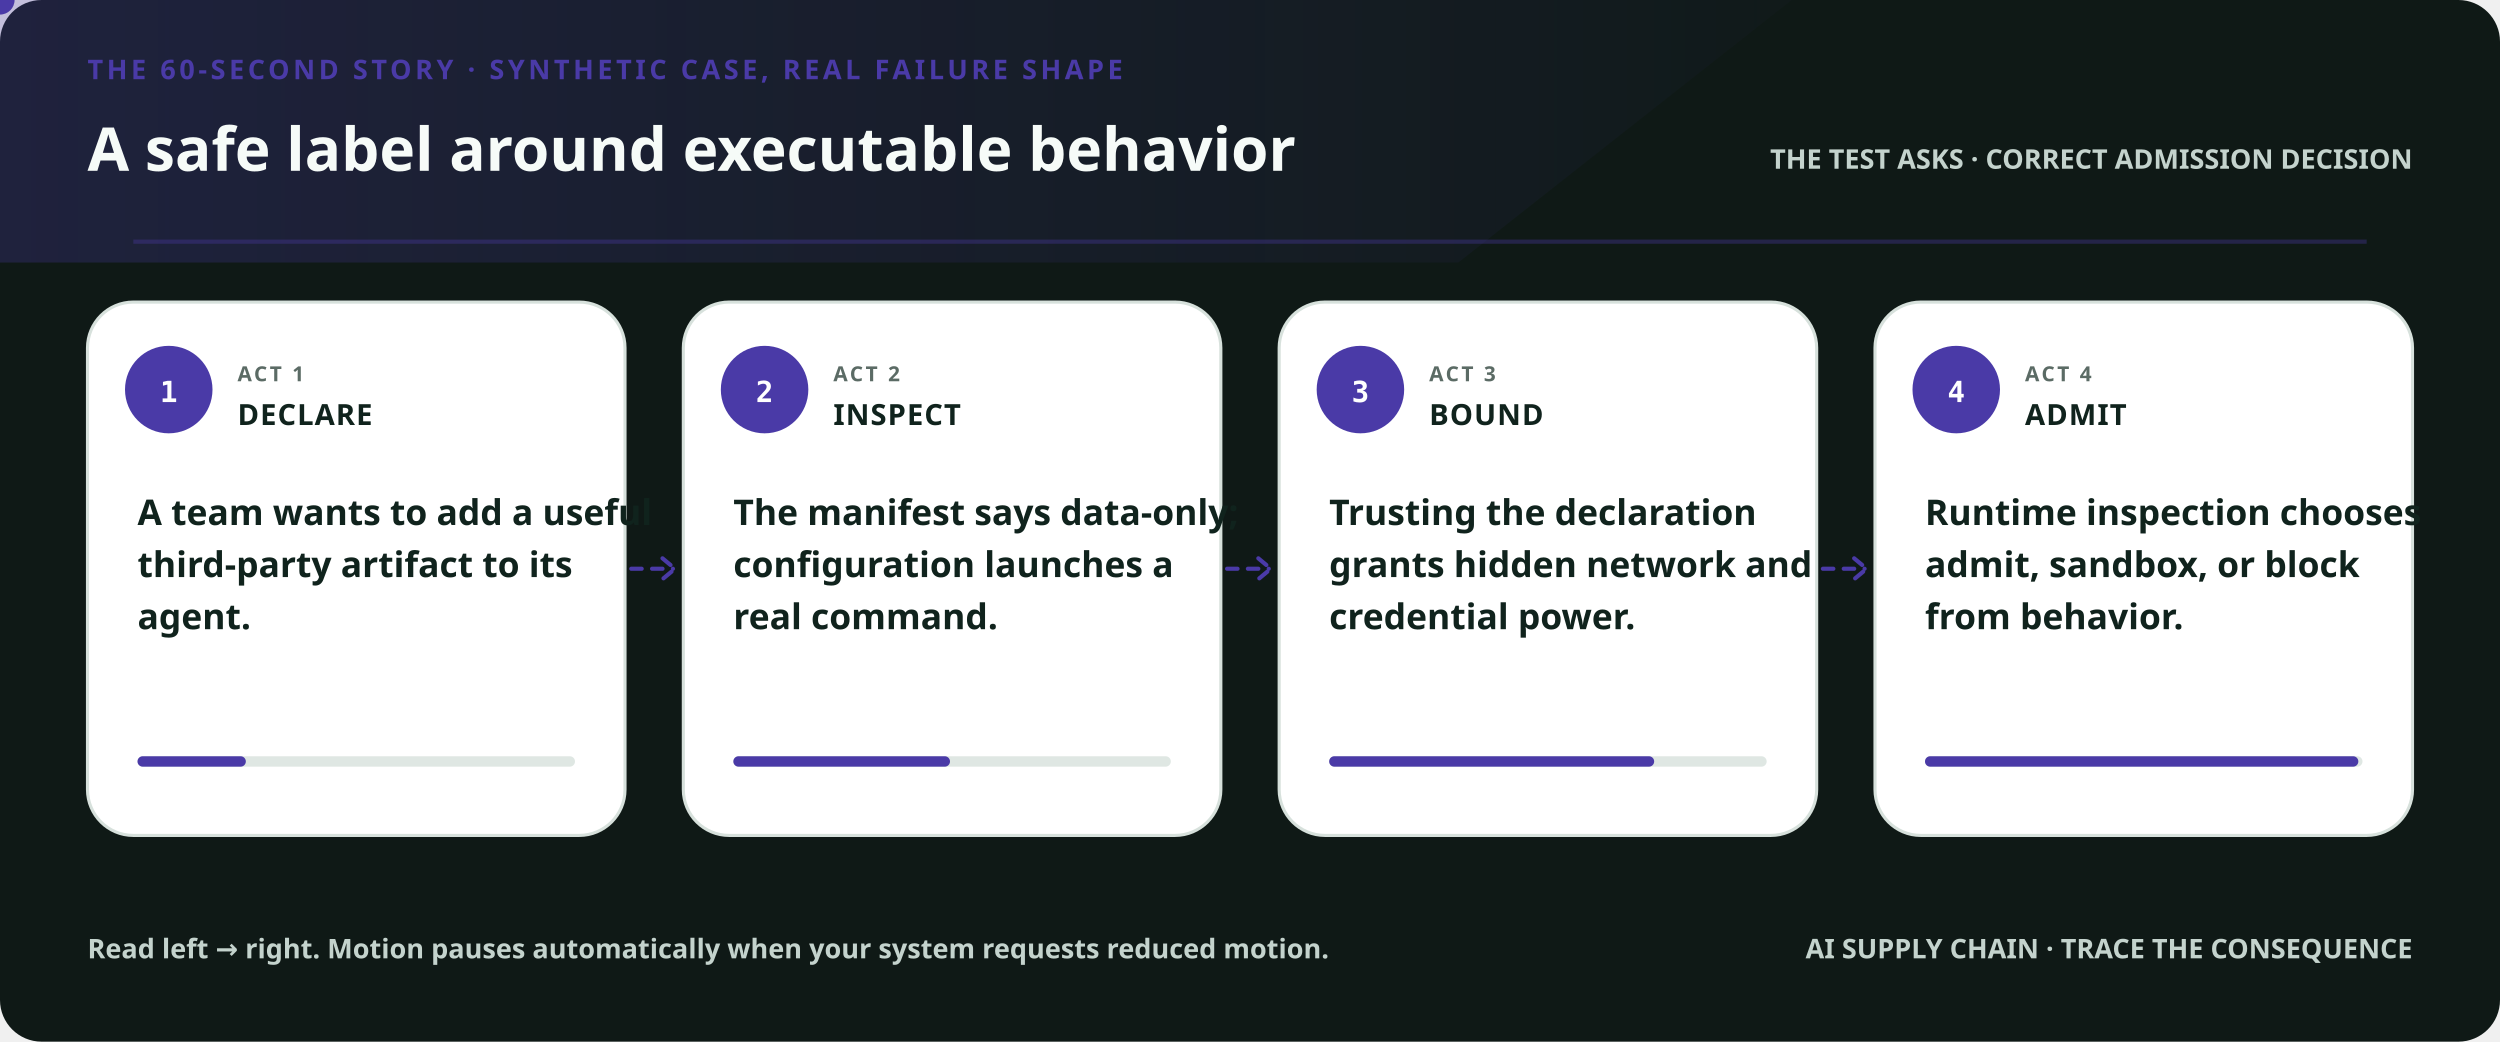
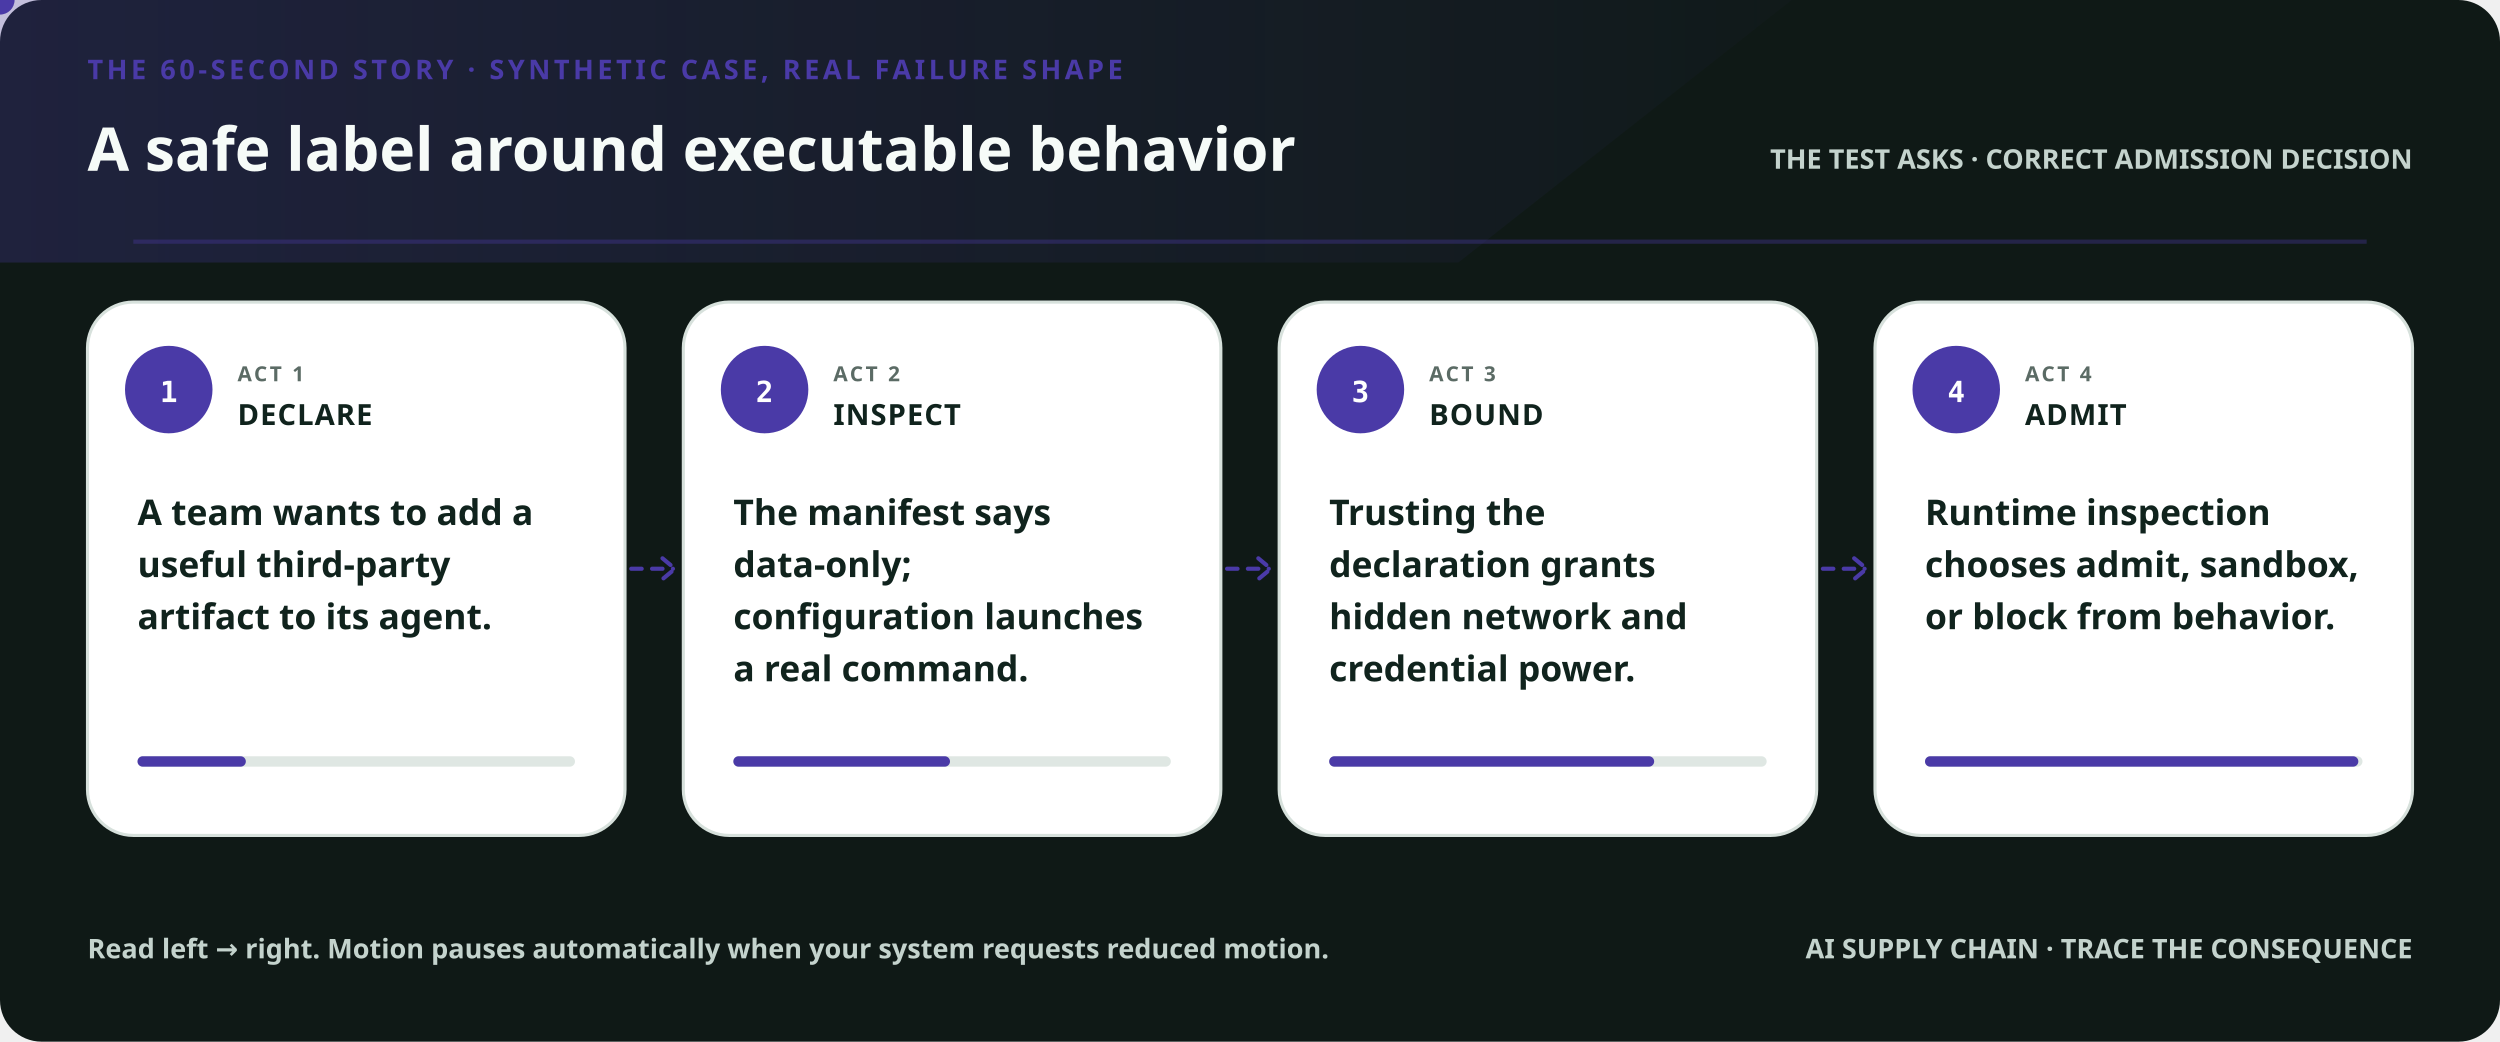
<svg xmlns="http://www.w3.org/2000/svg" viewBox="0 0 1200 500" width="1200" height="500" role="img" aria-labelledby="title desc">
  <style>
    :root { color-scheme:light dark; }
    .surface { fill:#0f1916; } .card { fill:#fff;stroke:#d7e1dc;stroke-width:1.5; }
    .ink { fill:#10231d; } .muted { fill:#5b6b65; } .rail { fill:#dfe7e3; }
    .kicker { font:750 13px system-ui,sans-serif;letter-spacing:1.7px; }
    .title { font:760 29px system-ui,sans-serif;fill:#f6fbf8; } .act { font:750 10px system-ui,sans-serif;letter-spacing:1.2px; }
    .act-number { font:800 14px ui-monospace,SFMono-Regular,monospace;fill:white; }
    .verb { font:780 14px system-ui,sans-serif;letter-spacing:.5px; } .beat { font:620 17px system-ui,sans-serif; }
    .metric { font:650 13px system-ui,sans-serif;fill:#c4d3cd; }
    .connector { fill:none;stroke:#4a3aa7;stroke-width:2;stroke-linecap:round;stroke-linejoin:round;stroke-dasharray:5 5;animation:flow 2s linear infinite; }
    .runner { animation:glow 1.2s ease-in-out infinite alternate; }
    @keyframes flow { to { stroke-dashoffset:-20; } }
    @keyframes glow { to { opacity:.35; } }
    @media (prefers-color-scheme:dark) {
      .surface { fill:#0b1210; } .card { fill:#17231f;stroke:#354840; }
      .ink { fill:#f4faf7; } .muted { fill:#aec0b8; } .rail { fill:#30423b; }
    }
    @media (prefers-reduced-motion:reduce) { .connector { animation:none; } .runner { display:none; } }
  </style>
  <defs>
    <linearGradient id="wash" x1="0" x2="1">
      <stop stop-color="#4a3aa7" stop-opacity=".27" />
      <stop offset="1" stop-color="#4a3aa7" stop-opacity=".03" />
    </linearGradient>
  </defs>
  <rect width="1200" height="500" rx="20" class="surface" />
  <path d="M0 0H860L700 126H0Z" fill="url(#wash)" />
  <text x="42" y="38" class="kicker" fill="#4a3aa7">THE 60-SECOND STORY · SYNTHETIC CASE, REAL FAILURE SHAPE</text>
  <text x="42" y="82" class="title">A safe label around executable behavior</text>
  <text x="1158" y="81" text-anchor="end" class="metric">THE TEST ASKS · CORRECT ADMISSION DECISION</text>
  <path d="M64 116H1136" stroke="#4a3aa7" stroke-width="2" opacity=".35" />
  <circle class="runner" r="7" fill="#4a3aa7">
    <animateMotion dur="12s" repeatCount="indefinite" path="M64 116H1136" />
  </circle>
  <path d="M303 273H323" class="connector" />
  <path d="M318 268L324 273L318 278" class="connector" />
  <path d="M589 273H609" class="connector" />
  <path d="M604 268L610 273L604 278" class="connector" />
  <path d="M875 273H895" class="connector" />
  <path d="M890 268L896 273L890 278" class="connector" />
  <g transform="translate(42 145)">
    <rect width="258" height="256" rx="22" class="card" />
    <circle cx="39" cy="42" r="21" fill="#4a3aa7" />
    <text x="39" y="48" text-anchor="middle" class="act-number">1</text>
    <text x="72" y="38" class="act muted">ACT 1</text>
    <text x="72" y="59" class="verb ink">DECLARE</text>
    <text x="24" y="107" class="beat ink">
-       <tspan x="24" dy="0">A team wants to add a useful</tspan>
-       <tspan x="24" dy="25">third-party artifact to its</tspan>
-       <tspan x="24" dy="25">agent.</tspan>
+       <tspan x="24" dy="0">A team wants to add a</tspan>
+       <tspan x="24" dy="25">useful third-party</tspan>
+       <tspan x="24" dy="25">artifact to its agent.</tspan>
    </text>
    <rect x="24" y="218" width="210" height="5" rx="2.5" class="rail" />
    <rect x="24" y="218" width="52" height="5" rx="2.5" fill="#4a3aa7" />
  </g>
  <g transform="translate(328 145)">
    <rect width="258" height="256" rx="22" class="card" />
    <circle cx="39" cy="42" r="21" fill="#4a3aa7" />
    <text x="39" y="48" text-anchor="middle" class="act-number">2</text>
    <text x="72" y="38" class="act muted">ACT 2</text>
    <text x="72" y="59" class="verb ink">INSPECT</text>
    <text x="24" y="107" class="beat ink">
-       <tspan x="24" dy="0">The manifest says data-only;</tspan>
-       <tspan x="24" dy="25">configuration launches a</tspan>
-       <tspan x="24" dy="25">real command.</tspan>
+       <tspan x="24" dy="0">The manifest says</tspan>
+       <tspan x="24" dy="25">data-only;</tspan>
+       <tspan x="24" dy="25">configuration launches</tspan>
+       <tspan x="24" dy="25">a real command.</tspan>
    </text>
    <rect x="24" y="218" width="210" height="5" rx="2.5" class="rail" />
    <rect x="24" y="218" width="104" height="5" rx="2.5" fill="#4a3aa7" />
  </g>
  <g transform="translate(614 145)">
    <rect width="258" height="256" rx="22" class="card" />
    <circle cx="39" cy="42" r="21" fill="#4a3aa7" />
    <text x="39" y="48" text-anchor="middle" class="act-number">3</text>
    <text x="72" y="38" class="act muted">ACT 3</text>
    <text x="72" y="59" class="verb ink">BOUND</text>
    <text x="24" y="107" class="beat ink">
-       <tspan x="24" dy="0">Trusting the declaration</tspan>
-       <tspan x="24" dy="25">grants hidden network and</tspan>
+       <tspan x="24" dy="0">Trusting the</tspan>
+       <tspan x="24" dy="25">declaration grants</tspan>
+       <tspan x="24" dy="25">hidden network and</tspan>
      <tspan x="24" dy="25">credential power.</tspan>
    </text>
    <rect x="24" y="218" width="210" height="5" rx="2.5" class="rail" />
    <rect x="24" y="218" width="156" height="5" rx="2.5" fill="#4a3aa7" />
  </g>
  <g transform="translate(900 145)">
    <rect width="258" height="256" rx="22" class="card" />
    <circle cx="39" cy="42" r="21" fill="#4a3aa7" />
    <text x="39" y="48" text-anchor="middle" class="act-number">4</text>
    <text x="72" y="38" class="act muted">ACT 4</text>
    <text x="72" y="59" class="verb ink">ADMIT</text>
    <text x="24" y="107" class="beat ink">
-       <tspan x="24" dy="0">Runtime inspection chooses</tspan>
-       <tspan x="24" dy="25">admit, sandbox, or block</tspan>
-       <tspan x="24" dy="25">from behavior.</tspan>
+       <tspan x="24" dy="0">Runtime inspection</tspan>
+       <tspan x="24" dy="25">chooses admit, sandbox,</tspan>
+       <tspan x="24" dy="25">or block from behavior.</tspan>
    </text>
    <rect x="24" y="218" width="210" height="5" rx="2.5" class="rail" />
    <rect x="24" y="218" width="208" height="5" rx="2.5" fill="#4a3aa7" />
  </g>
  <text x="42" y="460" class="metric">Read left → right. Motion pauses automatically when your system requests reduced motion.</text>
  <text x="1158" y="460" text-anchor="end" class="metric">AI SUPPLY CHAIN · TRACE THE CONSEQUENCE</text>
</svg>
